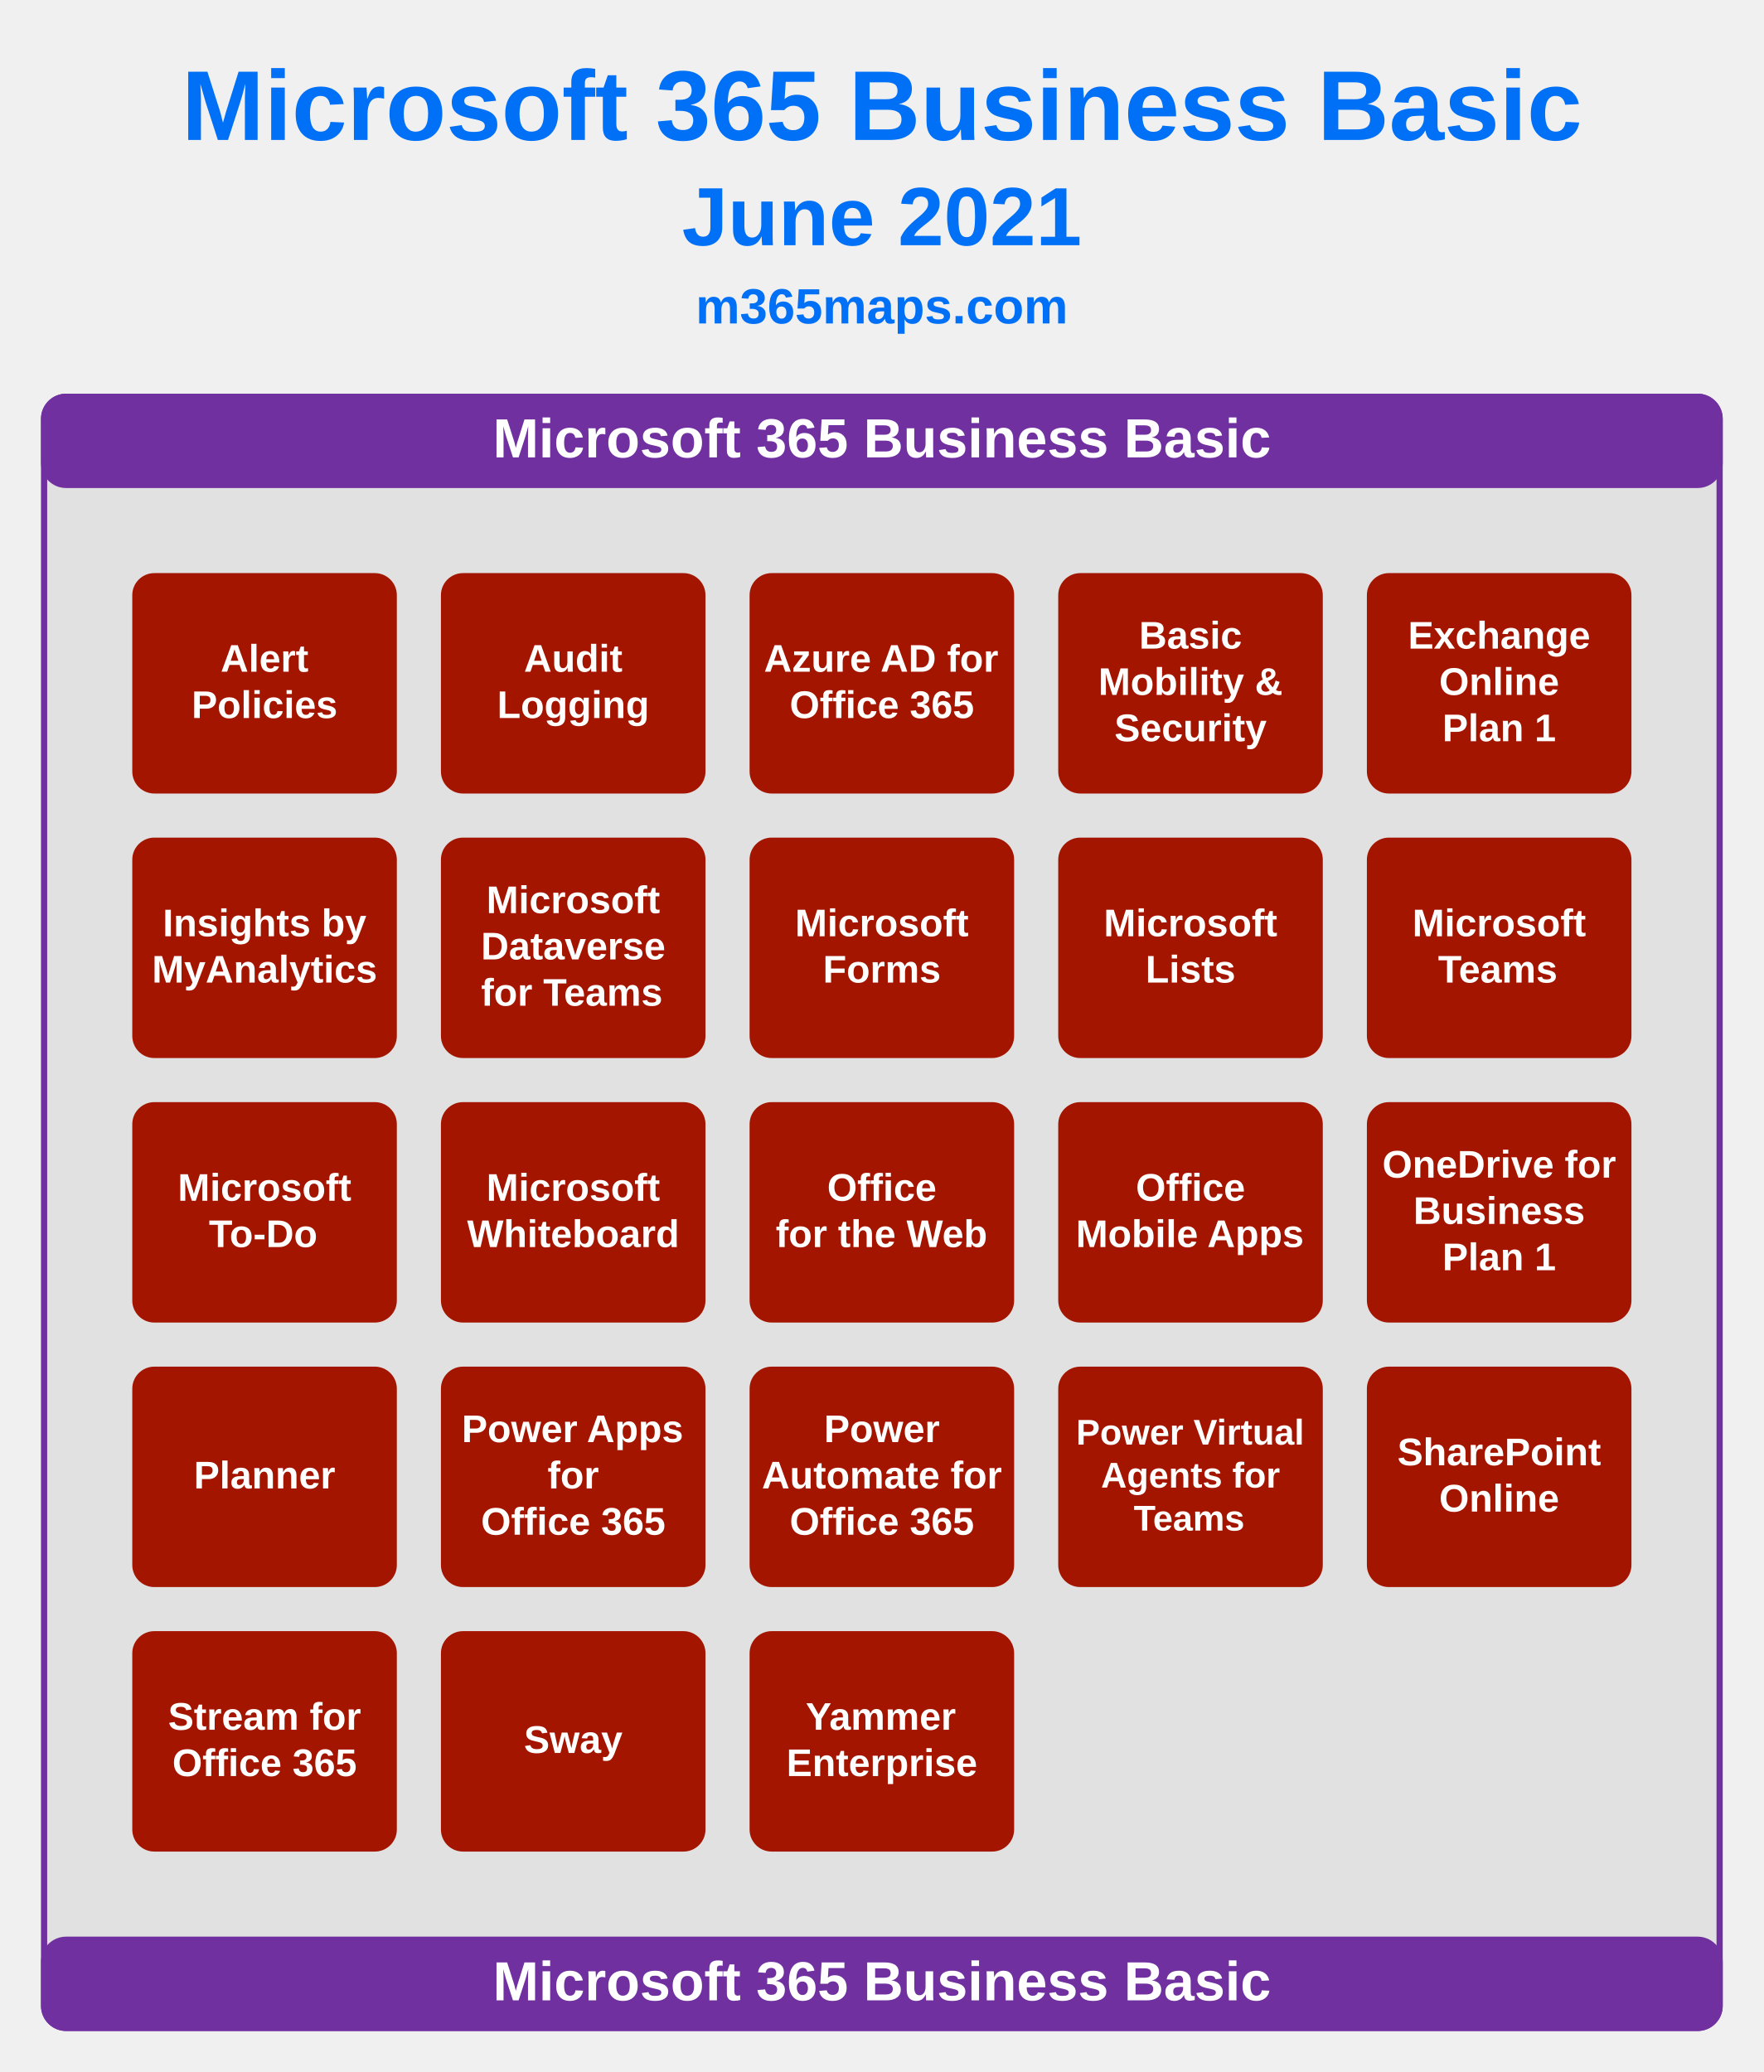
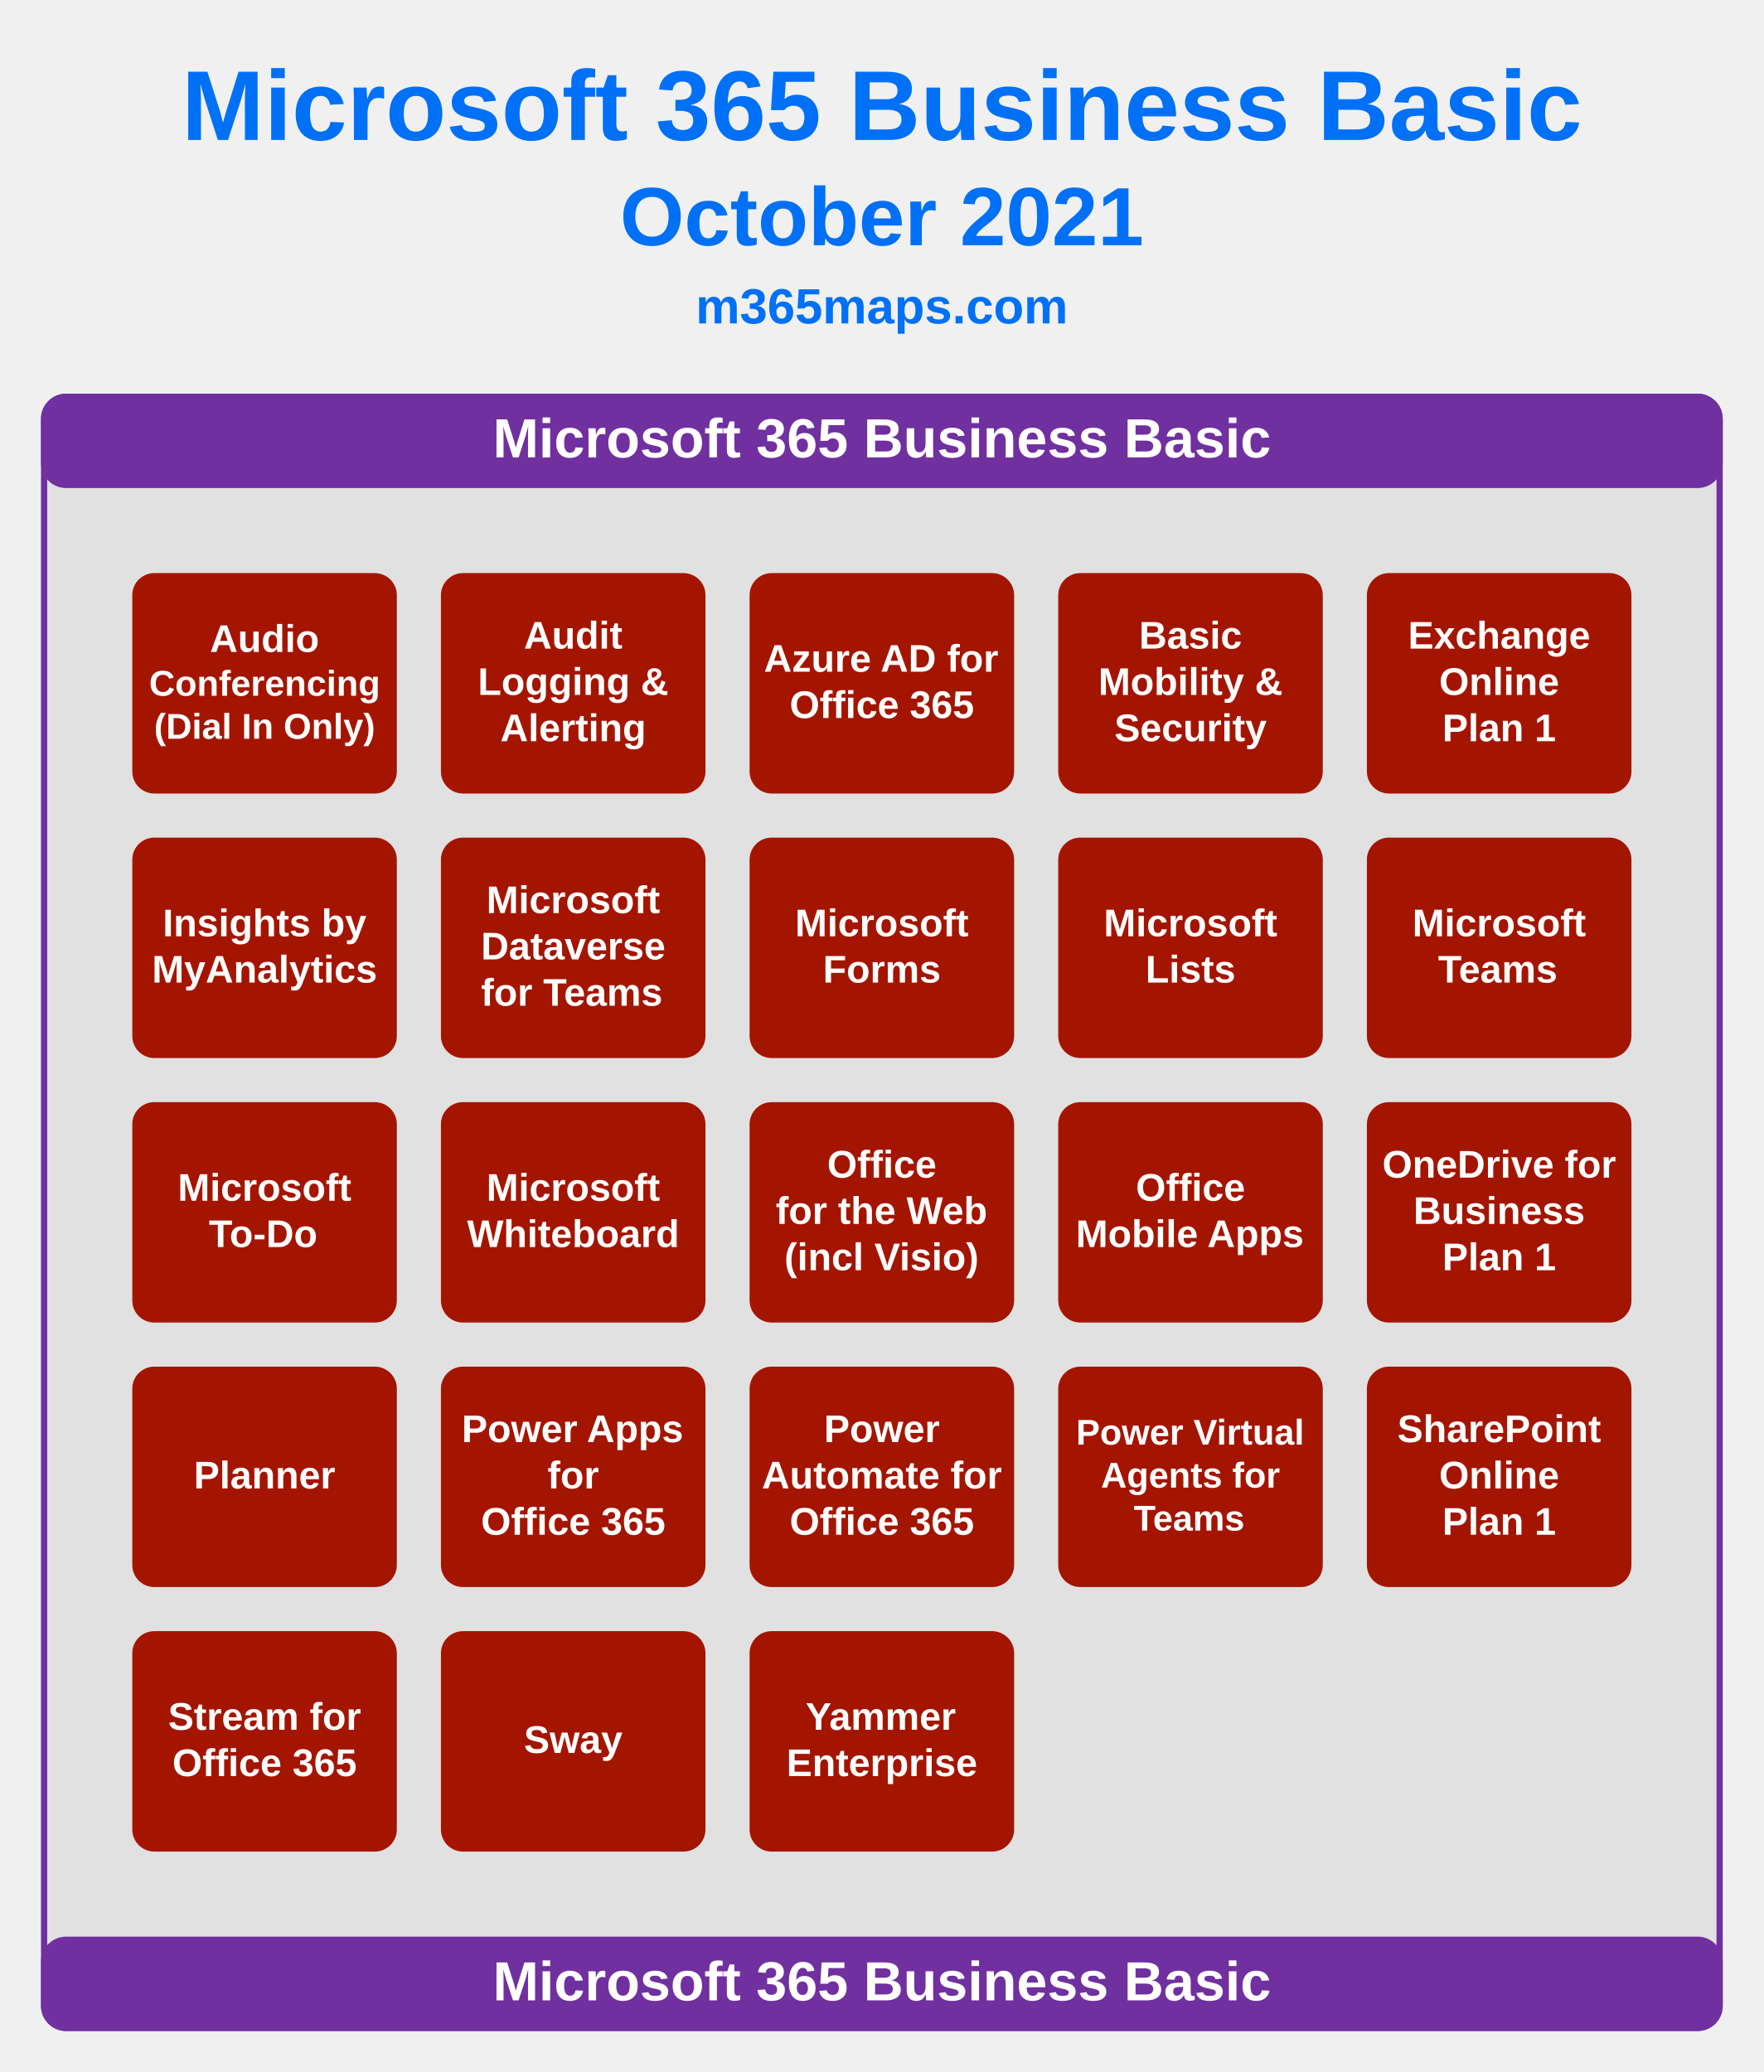
- <svg xmlns="http://www.w3.org/2000/svg" width="640px" height="752px" viewBox="0 0 640 752" class="a">
-   <style>
- .b {fill:#a5a5a5;fill-opacity:0.2;stroke:#7030a0;stroke-linecap:round;stroke-linejoin:round;stroke-width:2.25}
- .c {fill:#7030a0;stroke:#7030a0;stroke-linecap:round;stroke-linejoin:round;stroke-width:2.25}
- .d {fill:#ffffff;font-family:Arial;font-size:1.667em;font-weight:bold}
- .e {fill:none;stroke:none;stroke-linecap:round;stroke-linejoin:round;stroke-width:0.75}
- .f {fill:#0070f7;font-family:Arial;font-size:3em;font-weight:bold}
- .g {fill:#0070f7;font-family:Arial;font-size:2.5em;font-weight:bold}
- .h {fill:#0070f7;font-family:Arial;font-size:1.5em;font-weight:bold}
- .i {fill:#a41500;stroke:none;stroke-linecap:round;stroke-linejoin:round;stroke-width:1}
- .j {fill:#ffffff;font-family:Arial;font-size:1.167em;font-weight:bold}
- .k {font-size:1em}
- .l {fill:#ffffff;font-family:Arial;font-size:1.083em;font-weight:bold}
- .a {fill:none;fill-rule:evenodd;font-size:12px;overflow:visible;stroke-linecap:square;stroke-miterlimit:3}
- </style>
+ <svg xmlns="http://www.w3.org/2000/svg" width="640px" height="752px" viewBox="0 0 640 752" style="fill:none;fill-rule:evenodd;font-size:12px;overflow:visible;stroke-linecap:square;stroke-miterlimit:3">
  <g>
    <g transform="translate(16,-16)">
-       <rect x="0" y="160" width="608" height="592" rx="8" ry="8" class="b" />
+       <rect x="0" y="160" width="608" height="592" rx="8" ry="8" style="fill:#a5a5a5;fill-opacity:0.2;stroke:#7030a0;stroke-linecap:round;stroke-linejoin:round;stroke-width:2.25" />
    </g>
    <a target="_blank" href="https://www.microsoft.com/microsoft-365/business/microsoft-365-business-basic" rel="noopener">
      <g transform="translate(16,-16)">
-         <rect x="0" y="720" width="608" height="32" rx="8" ry="8" class="c" />
-         <text x="162.83" y="742" class="d">Microsoft 365 Business Basic</text>
+         <rect x="0" y="720" width="608" height="32" rx="8" ry="8" style="fill:#7030a0;stroke:#7030a0;stroke-linecap:round;stroke-linejoin:round;stroke-width:2.25" />
+         <text x="162.83" y="742" style="fill:#ffffff;font-family:Arial;font-size:1.667em;font-weight:bold">Microsoft 365 Business Basic</text>
      </g>
    </a>
    <a target="_blank" href="https://www.microsoft.com/microsoft-365/business/microsoft-365-business-basic" rel="noopener">
      <g transform="translate(16,-576)">
-         <rect x="0" y="720" width="608" height="32" rx="8" ry="8" class="c" />
-         <text x="162.83" y="742" class="d">Microsoft 365 Business Basic</text>
+         <rect x="0" y="720" width="608" height="32" rx="8" ry="8" style="fill:#7030a0;stroke:#7030a0;stroke-linecap:round;stroke-linejoin:round;stroke-width:2.25" />
+         <text x="162.83" y="742" style="fill:#ffffff;font-family:Arial;font-size:1.667em;font-weight:bold">Microsoft 365 Business Basic</text>
      </g>
    </a>
    <a target="_blank" href="https://m365maps.com/" rel="noopener">
      <g transform="translate(16,-688)">
-         <rect x="0" y="704" width="608" height="48" class="e" />
-         <text x="49.9" y="738.8" class="f">Microsoft 365 Business Basic</text>
+         <rect x="0" y="704" width="608" height="48" style="fill:none;stroke:none;stroke-linecap:round;stroke-linejoin:round;stroke-width:0.75" />
+         <text x="49.9" y="738.8" style="fill:#0070f7;font-family:Arial;font-size:3em;font-weight:bold">Microsoft 365 Business Basic</text>
      </g>
    </a>
    <g transform="translate(16,-656)">
-       <rect x="0" y="720" width="608" height="32" class="e" />
-       <text x="231.45" y="745" class="g">June 2021</text>
+       <rect x="0" y="720" width="608" height="32" style="fill:none;stroke:none;stroke-linecap:round;stroke-linejoin:round;stroke-width:0.75" />
+       <text x="208.95" y="745" style="fill:#0070f7;font-family:Arial;font-size:2.5em;font-weight:bold">October 2021</text>
    </g>
    <a target="_blank" href="https://m365maps.com/" rel="noopener">
      <g transform="translate(16,-624)">
-         <rect x="0" y="720" width="608" height="32" class="e" />
-         <text x="236.46" y="741.4" class="h">m365maps.com</text>
+         <rect x="0" y="720" width="608" height="32" style="fill:none;stroke:none;stroke-linecap:round;stroke-linejoin:round;stroke-width:0.75" />
+         <text x="236.46" y="741.4" style="fill:#0070f7;font-family:Arial;font-size:1.5em;font-weight:bold">m365maps.com</text>
      </g>
    </a>
    <a target="_blank" href="https://docs.microsoft.com/microsoft-365/admin/basic-mobility-security/capabilities" rel="noopener">
      <g transform="translate(384,-464)">
-         <rect x="0" y="672" width="96" height="80" rx="8" ry="8" class="i" />
-         <text x="29.32" y="699.4" class="j">Basic <tspan x="14.56" dy="1.2em" class="k">Mobility &amp; </tspan>
-           <tspan x="20.38" dy="1.2em" class="k">Security</tspan>
+         <rect x="0" y="672" width="96" height="80" rx="8" ry="8" style="fill:#a41500;stroke:none;stroke-linecap:round;stroke-linejoin:round;stroke-width:1" />
+         <text x="29.32" y="699.4" style="fill:#ffffff;font-family:Arial;font-size:1.167em;font-weight:bold">Basic <tspan x="14.56" dy="1.2em" style="font-size:1em">Mobility &amp; </tspan>
+           <tspan x="20.38" dy="1.2em" style="font-size:1em">Security</tspan>
        </text>
      </g>
    </a>
    <a target="_blank" href="https://docs.microsoft.com/office365/servicedescriptions/exchange-online-service-description/exchange-online-service-description#feature-availability-across-exchange-online-standalone-plans" rel="noopener">
      <g transform="translate(496,-464)">
-         <rect x="0" y="672" width="96" height="80" rx="8" ry="8" class="i" />
-         <text x="14.93" y="699.4" class="j">Exchange <tspan x="26.22" dy="1.2em" class="k">Online </tspan>
-           <tspan x="27.38" dy="1.2em" class="k">Plan 1</tspan>
+         <rect x="0" y="672" width="96" height="80" rx="8" ry="8" style="fill:#a41500;stroke:none;stroke-linecap:round;stroke-linejoin:round;stroke-width:1" />
+         <text x="14.93" y="699.4" style="fill:#ffffff;font-family:Arial;font-size:1.167em;font-weight:bold">Exchange <tspan x="26.22" dy="1.2em" style="font-size:1em">Online </tspan>
+           <tspan x="27.38" dy="1.2em" style="font-size:1em">Plan 1</tspan>
        </text>
      </g>
    </a>
    <a target="_blank" href="https://docs.microsoft.com/sharepoint/introduction" rel="noopener">
      <g transform="translate(496,-176)">
-         <rect x="0" y="672" width="96" height="80" rx="8" ry="8" class="i" />
-         <text x="11.05" y="707.8" class="j">SharePoint <tspan x="26.22" dy="1.2em" class="k">Online</tspan>
+         <rect x="0" y="672" width="96" height="80" rx="8" ry="8" style="fill:#a41500;stroke:none;stroke-linecap:round;stroke-linejoin:round;stroke-width:1" />
+         <text x="11.05" y="699.4" style="fill:#ffffff;font-family:Arial;font-size:1.167em;font-weight:bold">SharePoint <tspan x="26.22" dy="1.2em" style="font-size:1em">Online</tspan>
+           <tspan x="27.38" dy="1.2em" style="font-size:1em">Plan 1</tspan>
        </text>
      </g>
    </a>
    <a target="_blank" href="https://docs.microsoft.com/office365/servicedescriptions/onedrive-for-business-service-description" rel="noopener">
      <g transform="translate(496,-272)">
-         <rect x="0" y="672" width="96" height="80" rx="8" ry="8" class="i" />
-         <text x="5.6" y="699.4" class="j">OneDrive for <tspan x="16.88" dy="1.2em" class="k">Business </tspan>
-           <tspan x="27.38" dy="1.2em" class="k">Plan 1</tspan>
+         <rect x="0" y="672" width="96" height="80" rx="8" ry="8" style="fill:#a41500;stroke:none;stroke-linecap:round;stroke-linejoin:round;stroke-width:1" />
+         <text x="5.6" y="699.4" style="fill:#ffffff;font-family:Arial;font-size:1.167em;font-weight:bold">OneDrive for <tspan x="16.88" dy="1.2em" style="font-size:1em">Business </tspan>
+           <tspan x="27.38" dy="1.2em" style="font-size:1em">Plan 1</tspan>
        </text>
      </g>
    </a>
    <a target="_blank" href="https://products.office.com/yammer/yammer-overview" rel="noopener">
      <g transform="translate(272,-80)">
-         <rect x="0" y="672" width="96" height="80" rx="8" ry="8" class="i" />
-         <text x="20.37" y="707.8" class="j">Yammer <tspan x="13.38" dy="1.2em" class="k">Enterprise</tspan>
+         <rect x="0" y="672" width="96" height="80" rx="8" ry="8" style="fill:#a41500;stroke:none;stroke-linecap:round;stroke-linejoin:round;stroke-width:1" />
+         <text x="20.37" y="707.8" style="fill:#ffffff;font-family:Arial;font-size:1.167em;font-weight:bold">Yammer <tspan x="13.38" dy="1.2em" style="font-size:1em">Enterprise</tspan>
        </text>
      </g>
    </a>
    <a target="_blank" href="https://products.office.com/business/task-management-software" rel="noopener">
      <g transform="translate(48,-176)">
-         <rect x="0" y="672" width="96" height="80" rx="8" ry="8" class="i" />
-         <text x="22.32" y="716.2" class="j">Planner</text>
+         <rect x="0" y="672" width="96" height="80" rx="8" ry="8" style="fill:#a41500;stroke:none;stroke-linecap:round;stroke-linejoin:round;stroke-width:1" />
+         <text x="22.32" y="716.2" style="fill:#ffffff;font-family:Arial;font-size:1.167em;font-weight:bold">Planner</text>
      </g>
    </a>
    <a target="_blank" href="https://products.office.com/microsoft-teams/" rel="noopener">
      <g transform="translate(496,-368)">
-         <rect x="0" y="672" width="96" height="80" rx="8" ry="8" class="i" />
-         <text x="16.5" y="707.8" class="j">Microsoft <tspan x="25.82" dy="1.2em" class="k">Teams</tspan>
+         <rect x="0" y="672" width="96" height="80" rx="8" ry="8" style="fill:#a41500;stroke:none;stroke-linecap:round;stroke-linejoin:round;stroke-width:1" />
+         <text x="16.5" y="707.8" style="fill:#ffffff;font-family:Arial;font-size:1.167em;font-weight:bold">Microsoft <tspan x="25.82" dy="1.2em" style="font-size:1em">Teams</tspan>
        </text>
      </g>
    </a>
    <a target="_blank" href="https://docs.microsoft.com/stream/" rel="noopener">
      <g transform="translate(48,-80)">
-         <rect x="0" y="672" width="96" height="80" rx="8" ry="8" class="i" />
-         <text x="12.99" y="707.8" class="j">Stream for <tspan x="14.54" dy="1.2em" class="k">Office 365</tspan>
+         <rect x="0" y="672" width="96" height="80" rx="8" ry="8" style="fill:#a41500;stroke:none;stroke-linecap:round;stroke-linejoin:round;stroke-width:1" />
+         <text x="12.99" y="707.8" style="fill:#ffffff;font-family:Arial;font-size:1.167em;font-weight:bold">Stream for <tspan x="14.54" dy="1.2em" style="font-size:1em">Office 365</tspan>
        </text>
      </g>
    </a>
    <a target="_blank" href="https://products.office.com/business/myanalytics-personal-analytics" rel="noopener">
      <g transform="translate(48,-368)">
-         <rect x="0" y="672" width="96" height="80" rx="8" ry="8" class="i" />
-         <text x="11.05" y="707.8" class="j">Insights by <tspan x="7.15" dy="1.2em" class="k">MyAnalytics</tspan>
+         <rect x="0" y="672" width="96" height="80" rx="8" ry="8" style="fill:#a41500;stroke:none;stroke-linecap:round;stroke-linejoin:round;stroke-width:1" />
+         <text x="11.05" y="707.8" style="fill:#ffffff;font-family:Arial;font-size:1.167em;font-weight:bold">Insights by <tspan x="7.15" dy="1.2em" style="font-size:1em">MyAnalytics</tspan>
        </text>
      </g>
    </a>
    <a target="_blank" href="https://powerapps.microsoft.com/" rel="noopener">
      <g transform="translate(160,-176)">
-         <rect x="0" y="672" width="96" height="80" rx="8" ry="8" class="i" />
-         <text x="7.55" y="699.4" class="j">Power Apps<tspan x="38.67" dy="1.2em" class="k">for</tspan>
-           <tspan x="14.54" dy="1.2em" class="k">Office 365</tspan>
+         <rect x="0" y="672" width="96" height="80" rx="8" ry="8" style="fill:#a41500;stroke:none;stroke-linecap:round;stroke-linejoin:round;stroke-width:1" />
+         <text x="7.55" y="699.4" style="fill:#ffffff;font-family:Arial;font-size:1.167em;font-weight:bold">Power Apps<tspan x="38.67" dy="1.2em" style="font-size:1em">for</tspan>
+           <tspan x="14.54" dy="1.2em" style="font-size:1em">Office 365</tspan>
        </text>
      </g>
    </a>
    <a target="_blank" href="https://powerautomate.microsoft.com/" rel="noopener">
      <g transform="translate(272,-176)">
-         <rect x="0" y="672" width="96" height="80" rx="8" ry="8" class="i" />
-         <text x="26.99" y="699.4" class="j">Power <tspan x="4.45" dy="1.2em" class="k">Automate for</tspan>
-           <tspan x="14.54" dy="1.2em" class="k">Office 365</tspan>
+         <rect x="0" y="672" width="96" height="80" rx="8" ry="8" style="fill:#a41500;stroke:none;stroke-linecap:round;stroke-linejoin:round;stroke-width:1" />
+         <text x="26.99" y="699.4" style="fill:#ffffff;font-family:Arial;font-size:1.167em;font-weight:bold">Power <tspan x="4.45" dy="1.2em" style="font-size:1em">Automate for</tspan>
+           <tspan x="14.54" dy="1.2em" style="font-size:1em">Office 365</tspan>
        </text>
      </g>
    </a>
    <a target="_blank" href="https://support.office.com/sway" rel="noopener">
      <g transform="translate(160,-80)">
-         <rect x="0" y="672" width="96" height="80" rx="8" ry="8" class="i" />
-         <text x="30.1" y="716.2" class="j">Sway</text>
+         <rect x="0" y="672" width="96" height="80" rx="8" ry="8" style="fill:#a41500;stroke:none;stroke-linecap:round;stroke-linejoin:round;stroke-width:1" />
+         <text x="30.1" y="716.2" style="fill:#ffffff;font-family:Arial;font-size:1.167em;font-weight:bold">Sway</text>
      </g>
    </a>
    <a target="_blank" href="https://support.office.com/forms" rel="noopener">
      <g transform="translate(272,-368)">
-         <rect x="0" y="672" width="96" height="80" rx="8" ry="8" class="i" />
-         <text x="16.5" y="707.8" class="j">Microsoft <tspan x="26.61" dy="1.2em" class="k">Forms</tspan>
+         <rect x="0" y="672" width="96" height="80" rx="8" ry="8" style="fill:#a41500;stroke:none;stroke-linecap:round;stroke-linejoin:round;stroke-width:1" />
+         <text x="16.5" y="707.8" style="fill:#ffffff;font-family:Arial;font-size:1.167em;font-weight:bold">Microsoft <tspan x="26.61" dy="1.2em" style="font-size:1em">Forms</tspan>
        </text>
      </g>
    </a>
    <a target="_blank" href="https://docs.microsoft.com/powerapps/teams/overview-data-platform" rel="noopener">
      <g transform="translate(160,-368)">
-         <rect x="0" y="672" width="96" height="80" rx="8" ry="8" class="i" />
-         <text x="16.5" y="699.4" class="j">Microsoft <tspan x="14.53" dy="1.2em" class="k">Dataverse </tspan>
-           <tspan x="14.55" dy="1.2em" class="k">for Teams</tspan>
+         <rect x="0" y="672" width="96" height="80" rx="8" ry="8" style="fill:#a41500;stroke:none;stroke-linecap:round;stroke-linejoin:round;stroke-width:1" />
+         <text x="16.5" y="699.4" style="fill:#ffffff;font-family:Arial;font-size:1.167em;font-weight:bold">Microsoft <tspan x="14.53" dy="1.2em" style="font-size:1em">Dataverse </tspan>
+           <tspan x="14.55" dy="1.2em" style="font-size:1em">for Teams</tspan>
        </text>
      </g>
    </a>
    <a target="_blank" href="https://products.office.com/mobile/office" rel="noopener">
      <g transform="translate(384,-272)">
-         <rect x="0" y="672" width="96" height="80" rx="8" ry="8" class="i" />
-         <text x="28.16" y="707.8" class="j">Office<tspan x="6.39" dy="1.2em" class="k">Mobile Apps</tspan>
+         <rect x="0" y="672" width="96" height="80" rx="8" ry="8" style="fill:#a41500;stroke:none;stroke-linecap:round;stroke-linejoin:round;stroke-width:1" />
+         <text x="28.16" y="707.8" style="fill:#ffffff;font-family:Arial;font-size:1.167em;font-weight:bold">Office<tspan x="6.39" dy="1.2em" style="font-size:1em">Mobile Apps</tspan>
        </text>
      </g>
    </a>
    <a target="_blank" href="https://docs.microsoft.com/office365/servicedescriptions/office-online-service-description/office-online-service-description" rel="noopener">
      <g transform="translate(272,-272)">
-         <rect x="0" y="672" width="96" height="80" rx="8" ry="8" class="i" />
-         <text x="28.16" y="707.8" class="j">Office<tspan x="9.5" dy="1.2em" class="k">for the Web</tspan>
+         <rect x="0" y="672" width="96" height="80" rx="8" ry="8" style="fill:#a41500;stroke:none;stroke-linecap:round;stroke-linejoin:round;stroke-width:1" />
+         <text x="28.16" y="699.4" style="fill:#ffffff;font-family:Arial;font-size:1.167em;font-weight:bold">Office<tspan x="9.5" dy="1.2em" style="font-size:1em">for the Web</tspan>
+           <tspan x="12.61" dy="1.2em" style="font-size:1em">(incl Visio)</tspan>
        </text>
      </g>
    </a>
    <a target="_blank" href="https://www.microsoft.com/microsoft-365/microsoft-lists" rel="noopener">
      <g transform="translate(384,-368)">
-         <rect x="0" y="672" width="96" height="80" rx="8" ry="8" class="i" />
-         <text x="16.5" y="707.8" class="j">Microsoft <tspan x="31.66" dy="1.2em" class="k">Lists</tspan>
+         <rect x="0" y="672" width="96" height="80" rx="8" ry="8" style="fill:#a41500;stroke:none;stroke-linecap:round;stroke-linejoin:round;stroke-width:1" />
+         <text x="16.5" y="707.8" style="fill:#ffffff;font-family:Arial;font-size:1.167em;font-weight:bold">Microsoft <tspan x="31.66" dy="1.2em" style="font-size:1em">Lists</tspan>
        </text>
      </g>
    </a>
    <a target="_blank" href="https://support.microsoft.com/office/d236aef8-fcdf-4b5e-b5d7-7f157461e920" rel="noopener">
      <g transform="translate(160,-272)">
-         <rect x="0" y="672" width="96" height="80" rx="8" ry="8" class="i" />
-         <text x="16.5" y="707.8" class="j">Microsoft <tspan x="9.5" dy="1.2em" class="k">Whiteboard</tspan>
+         <rect x="0" y="672" width="96" height="80" rx="8" ry="8" style="fill:#a41500;stroke:none;stroke-linecap:round;stroke-linejoin:round;stroke-width:1" />
+         <text x="16.5" y="707.8" style="fill:#ffffff;font-family:Arial;font-size:1.167em;font-weight:bold">Microsoft <tspan x="9.5" dy="1.2em" style="font-size:1em">Whiteboard</tspan>
        </text>
      </g>
    </a>
    <a target="_blank" href="https://www.microsoft.com/microsoft-365/microsoft-to-do-list-app" rel="noopener">
      <g transform="translate(48,-272)">
-         <rect x="0" y="672" width="96" height="80" rx="8" ry="8" class="i" />
-         <text x="16.5" y="707.8" class="j">Microsoft <tspan x="27.79" dy="1.2em" class="k">To</tspan>-Do</text>
+         <rect x="0" y="672" width="96" height="80" rx="8" ry="8" style="fill:#a41500;stroke:none;stroke-linecap:round;stroke-linejoin:round;stroke-width:1" />
+         <text x="16.5" y="707.8" style="fill:#ffffff;font-family:Arial;font-size:1.167em;font-weight:bold">Microsoft <tspan x="27.79" dy="1.2em" style="font-size:1em">To</tspan>-Do</text>
      </g>
    </a>
    <a target="_blank" href="https://docs.microsoft.com/power-virtual-agents/teams/fundamentals-what-is-power-virtual-agents-teams" rel="noopener">
      <g transform="translate(384,-176)">
-         <rect x="0" y="672" width="96" height="80" rx="8" ry="8" class="i" />
-         <text x="6.46" y="700.3" class="l">Power Virtual <tspan x="15.5" dy="1.2em" class="k">Agents for </tspan>
-           <tspan x="27.4" dy="1.2em" class="k">Teams</tspan>
+         <rect x="0" y="672" width="96" height="80" rx="8" ry="8" style="fill:#a41500;stroke:none;stroke-linecap:round;stroke-linejoin:round;stroke-width:1" />
+         <text x="6.46" y="700.3" style="fill:#ffffff;font-family:Arial;font-size:1.083em;font-weight:bold">Power Virtual <tspan x="15.5" dy="1.2em" style="font-size:1em">Agents for </tspan>
+           <tspan x="27.4" dy="1.2em" style="font-size:1em">Teams</tspan>
        </text>
      </g>
    </a>
    <a target="_blank" href="https://azure.microsoft.com/pricing/details/active-directory/" rel="noopener">
      <g transform="translate(272,-464)">
-         <rect x="0" y="672" width="96" height="80" rx="8" ry="8" class="i" />
-         <text x="5.22" y="707.8" class="j">Azure AD for <tspan x="14.54" dy="1.2em" class="k">Office 365</tspan>
+         <rect x="0" y="672" width="96" height="80" rx="8" ry="8" style="fill:#a41500;stroke:none;stroke-linecap:round;stroke-linejoin:round;stroke-width:1" />
+         <text x="5.22" y="707.8" style="fill:#ffffff;font-family:Arial;font-size:1.167em;font-weight:bold">Azure AD for <tspan x="14.54" dy="1.2em" style="font-size:1em">Office 365</tspan>
+         </text>
+       </g>
+     </a>
+     <a target="_blank" href="https://docs.microsoft.com/microsoftteams/audio-conferencing-in-office-365" rel="noopener">
+       <g transform="translate(48,-464)">
+         <rect x="0" y="672" width="96" height="80" rx="8" ry="8" style="fill:#a41500;stroke:none;stroke-linecap:round;stroke-linejoin:round;stroke-width:1" />
+         <text x="28.17" y="700.6" style="fill:#ffffff;font-family:Arial;font-size:1.167em;font-weight:bold">Audio <tspan x="6.11" dy="1.223em" style="font-size:0.929em">Conferencing </tspan>
+           <tspan x="7.91" dy="1.2em" style="font-size:0.929em">(Dial In Only)</tspan>
        </text>
      </g>
    </a>
    <a target="_blank" href="https://docs.microsoft.com/office365/securitycompliance/search-the-audit-log-in-security-and-compliance" rel="noopener">
      <g transform="translate(160,-464)">
-         <rect x="0" y="672" width="96" height="80" rx="8" ry="8" class="i" />
-         <text x="30.12" y="707.8" class="j">Audit <tspan x="20.4" dy="1.2em" class="k">Logging</tspan>
-         </text>
-       </g>
-     </a>
-     <a target="_blank" href="https://docs.microsoft.com/microsoft-365/compliance/alert-policies" rel="noopener">
-       <g transform="translate(48,-464)">
-         <rect x="0" y="672" width="96" height="80" rx="8" ry="8" class="i" />
-         <text x="32.05" y="707.8" class="j">Alert <tspan x="21.54" dy="1.2em" class="k">Policies</tspan>
+         <rect x="0" y="672" width="96" height="80" rx="8" ry="8" style="fill:#a41500;stroke:none;stroke-linecap:round;stroke-linejoin:round;stroke-width:1" />
+         <text x="30.12" y="699.4" style="fill:#ffffff;font-family:Arial;font-size:1.167em;font-weight:bold">Audit <tspan x="13.4" dy="1.2em" style="font-size:1em">Logging &amp; </tspan>
+           <tspan x="21.56" dy="1.2em" style="font-size:1em">Alerting</tspan>
        </text>
      </g>
    </a>
  </g>
</svg>
